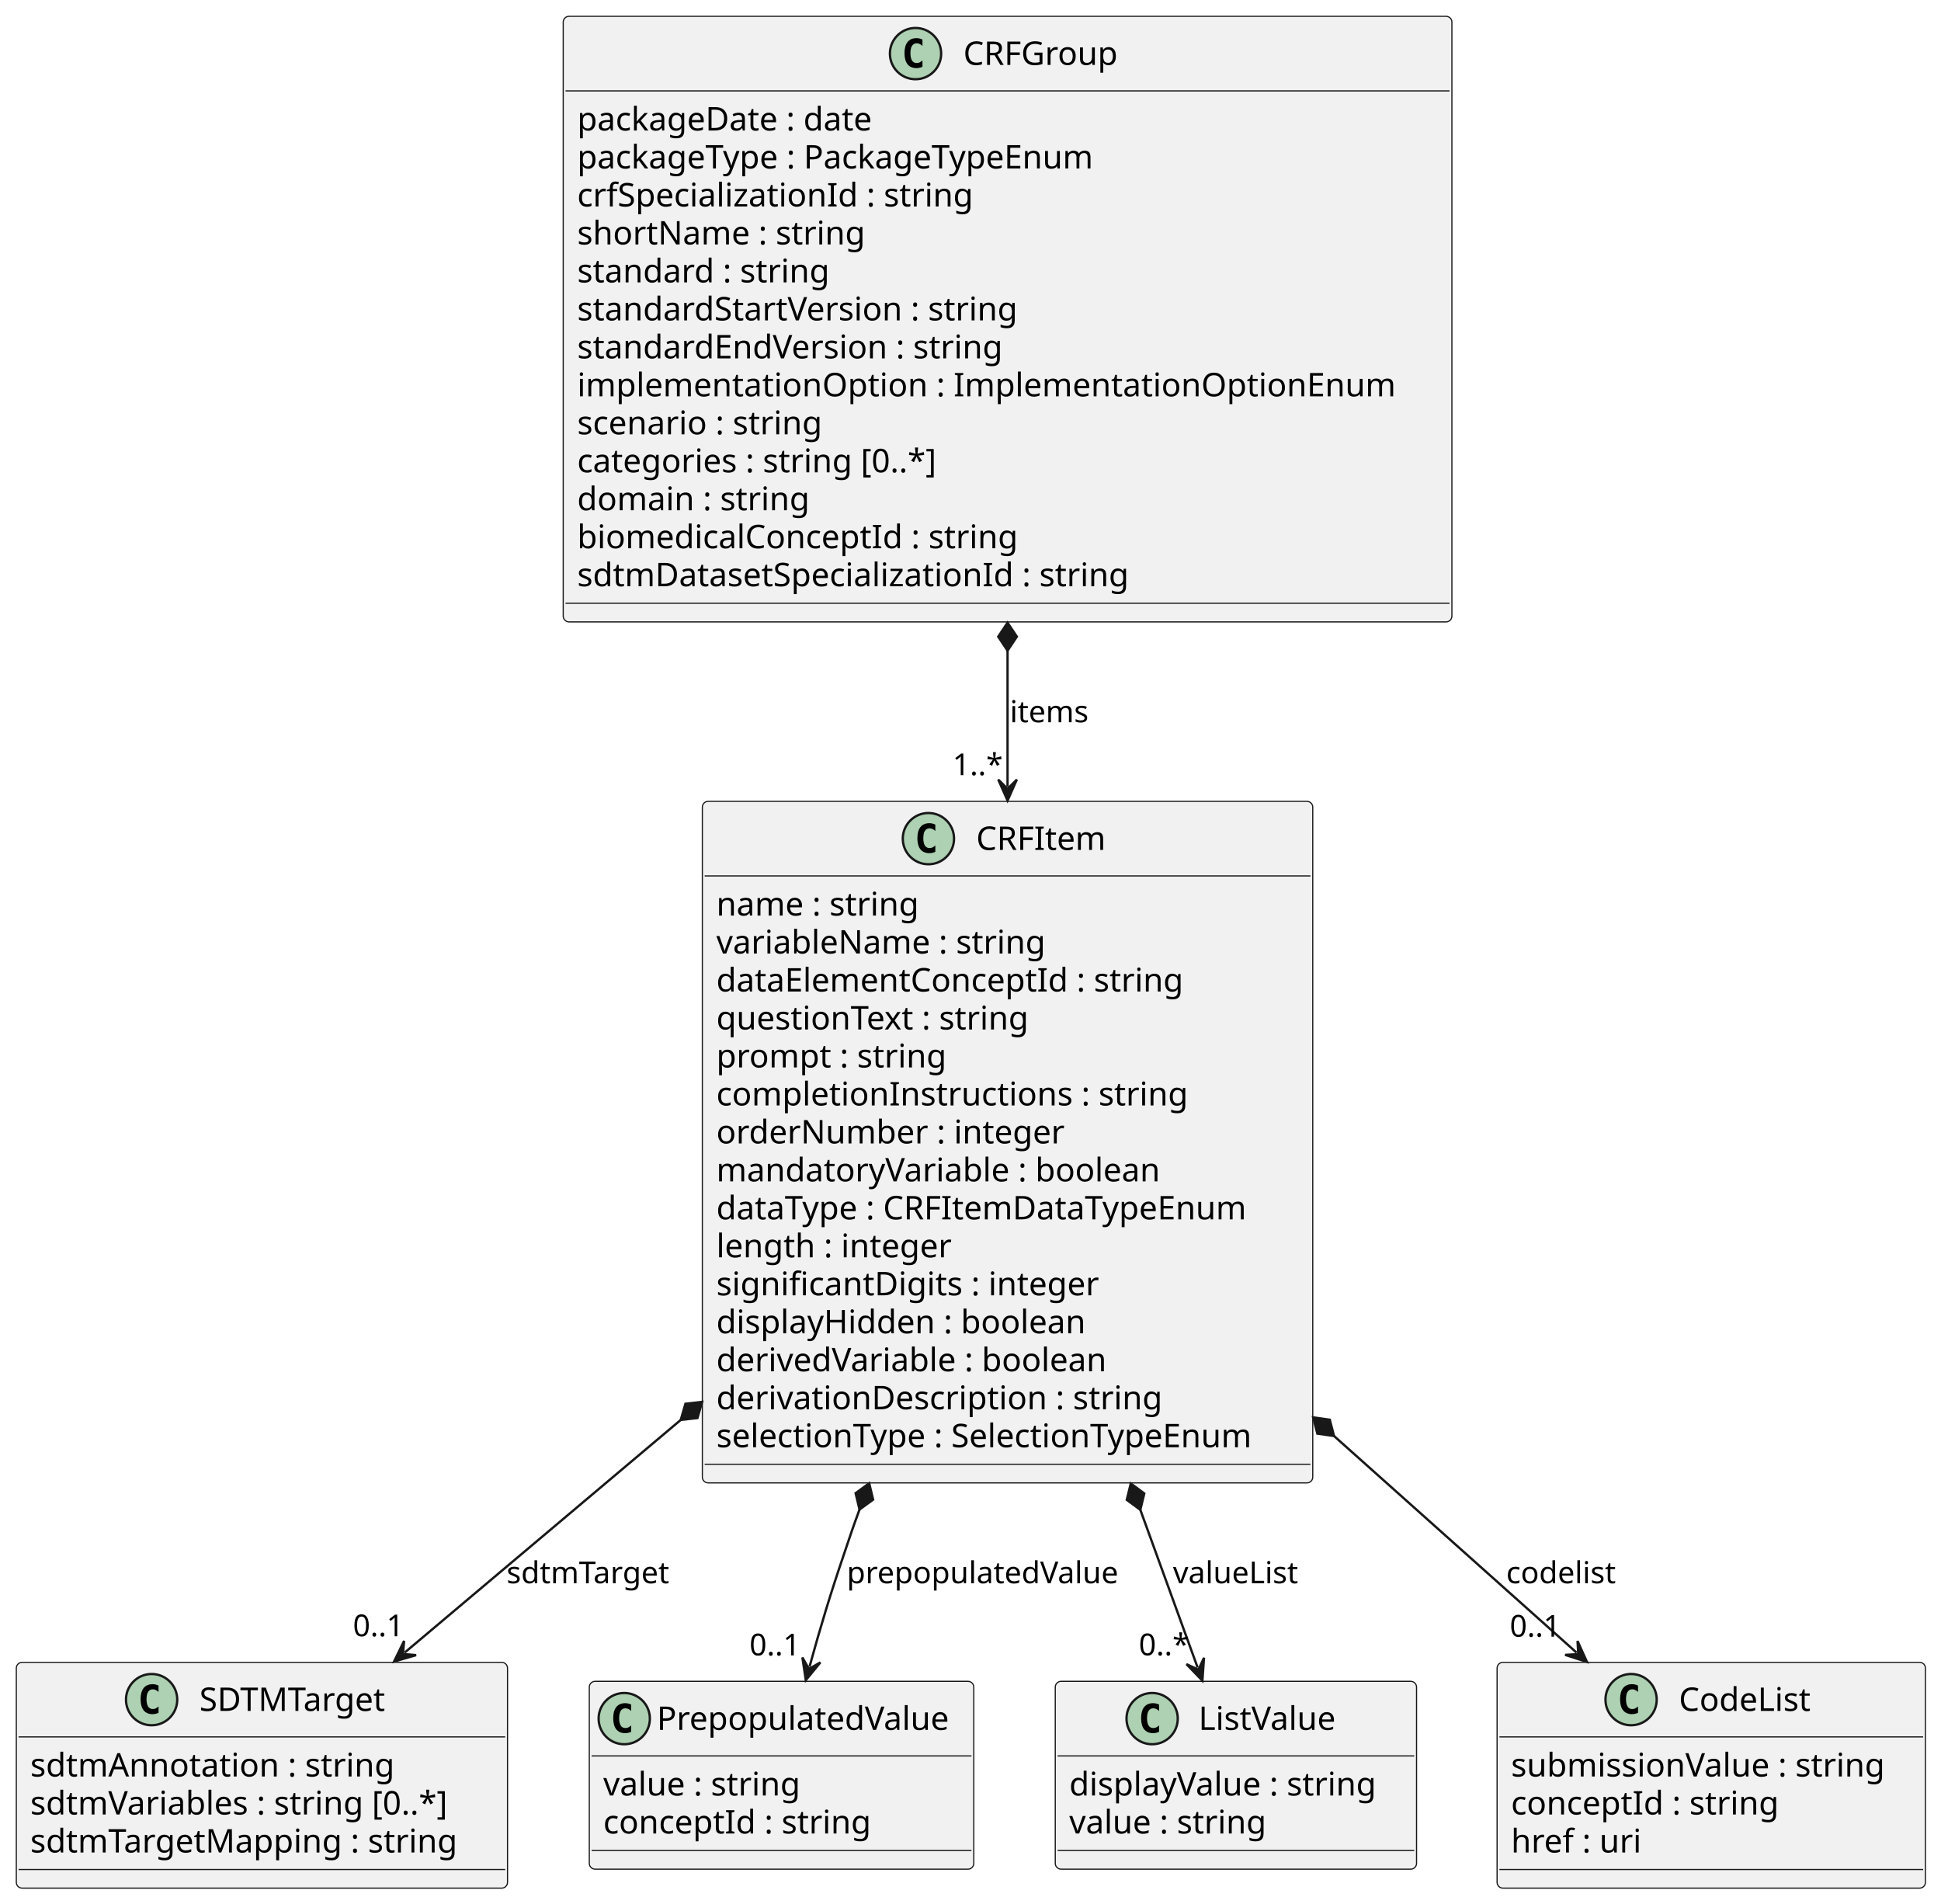
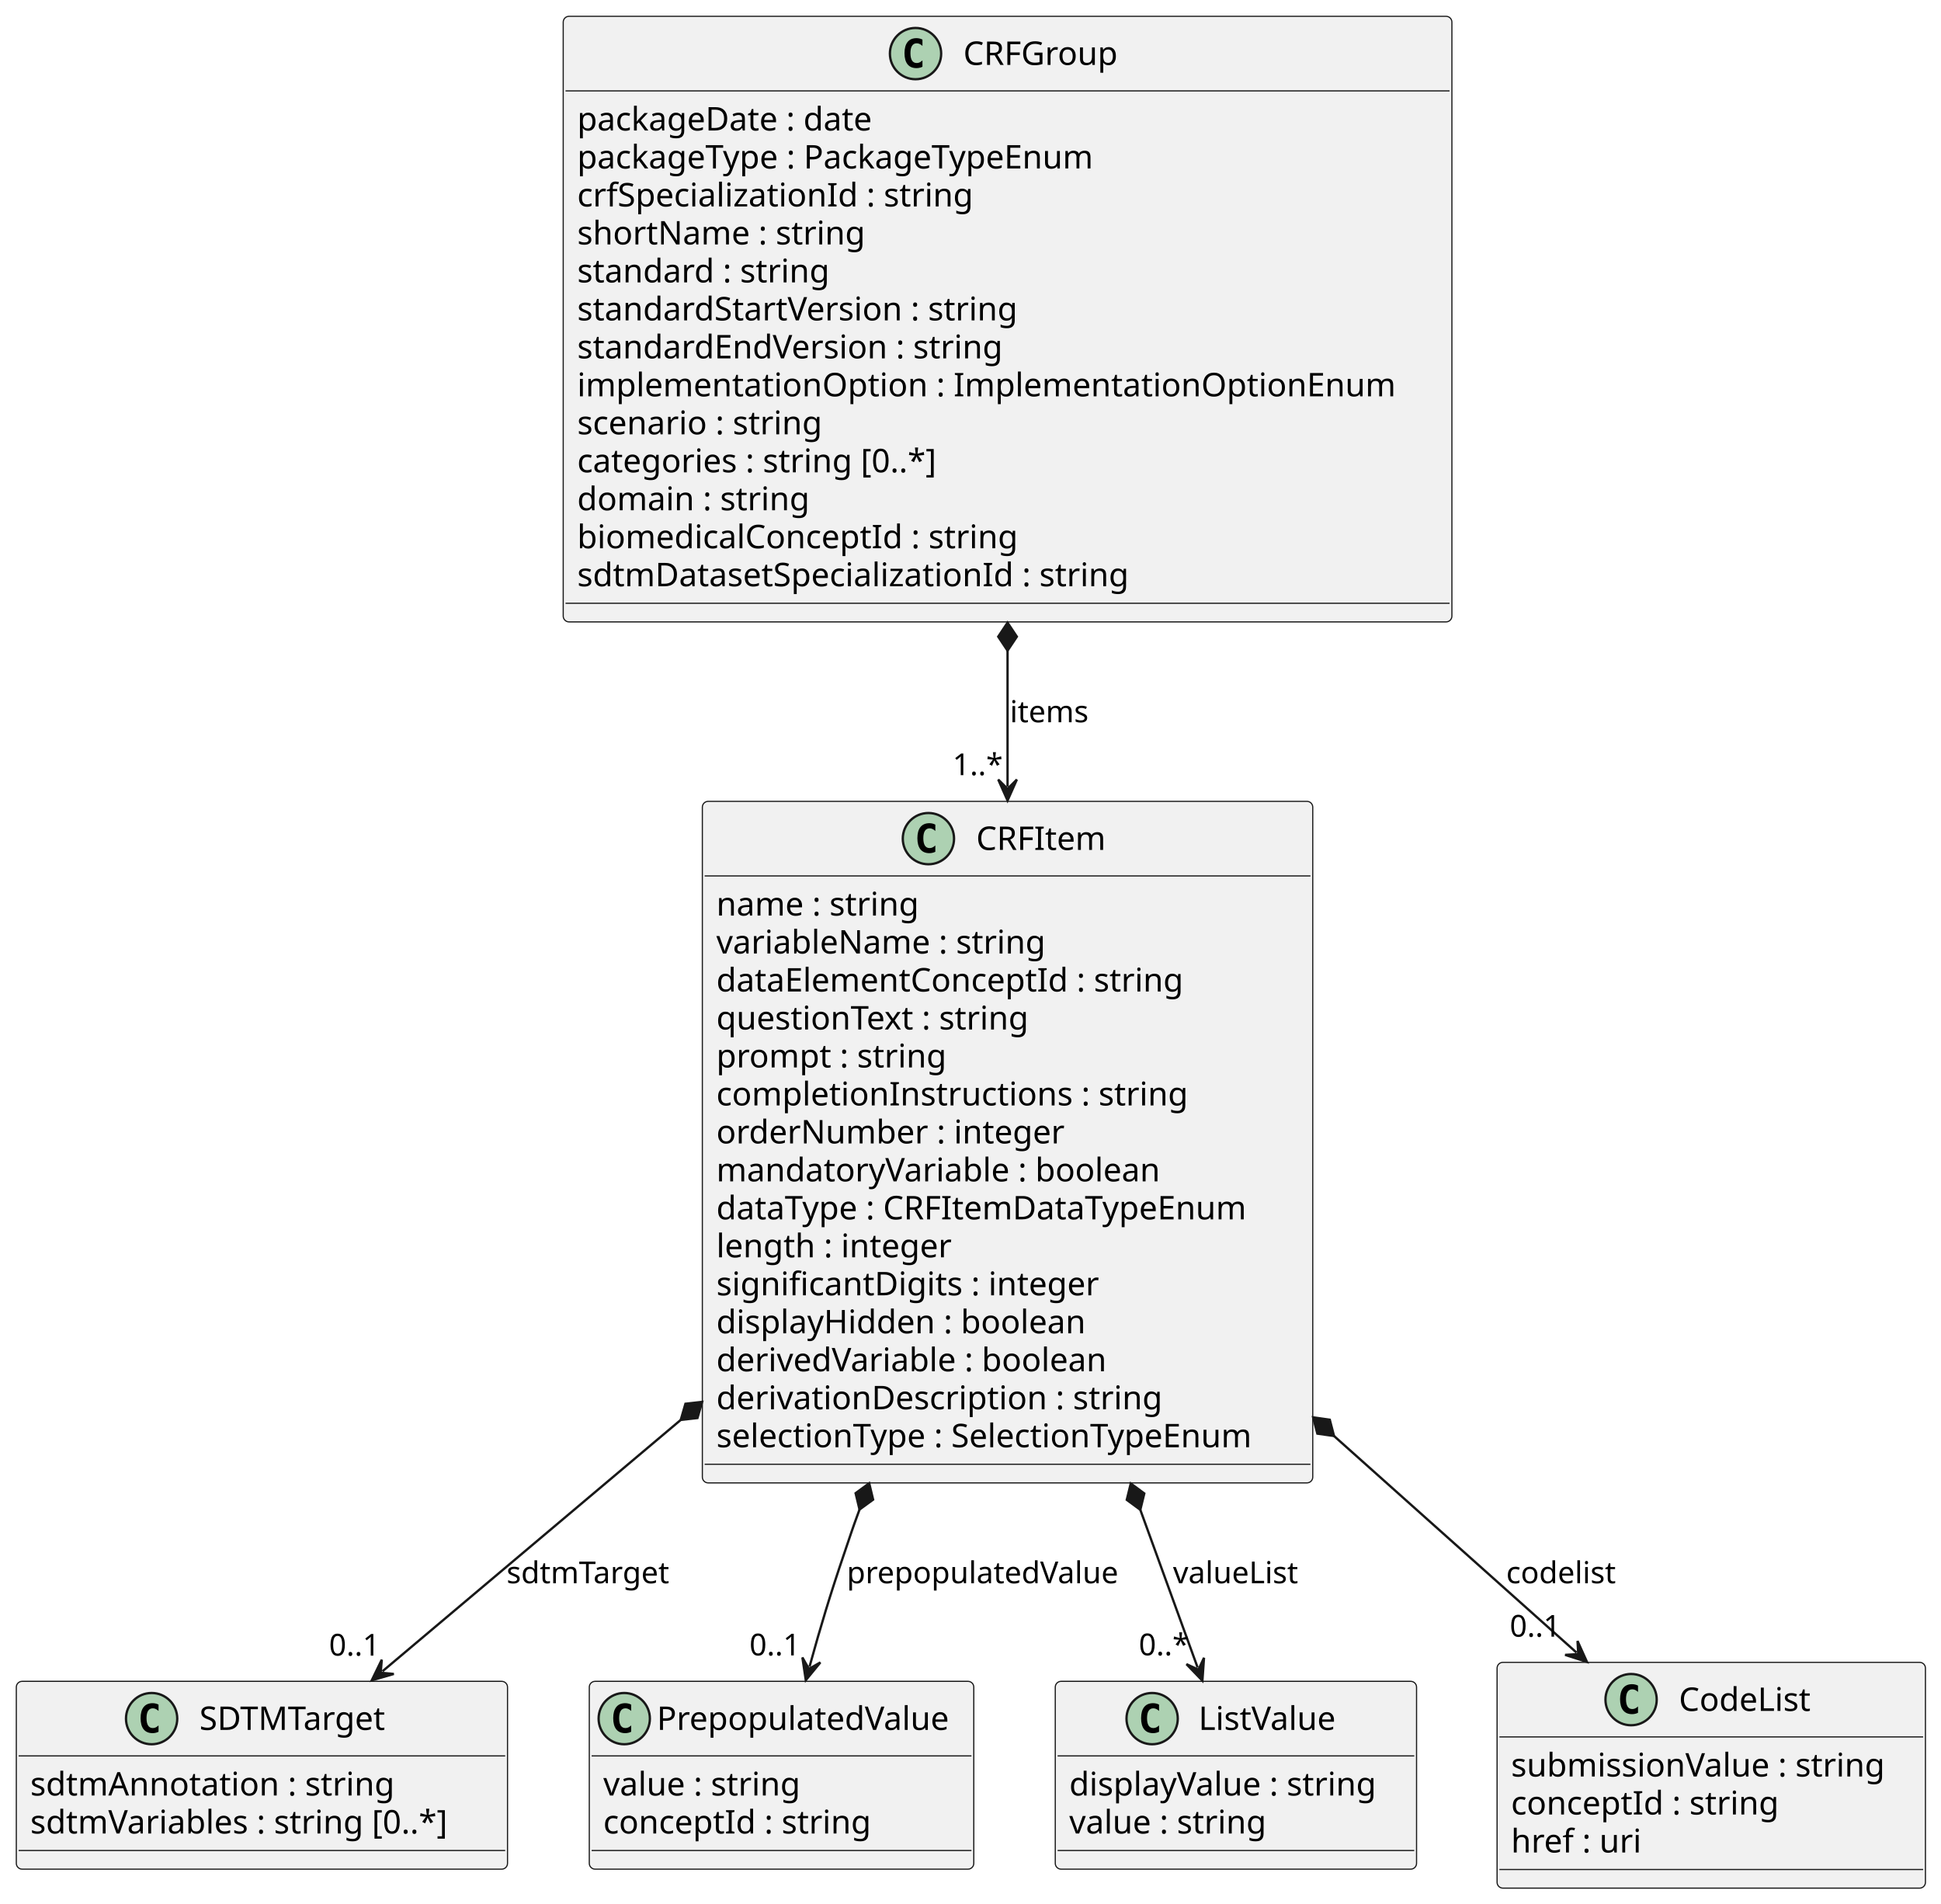
<svg xmlns="http://www.w3.org/2000/svg" xmlns:xlink="http://www.w3.org/1999/xlink" contentStyleType="text/css" data-diagram-type="CLASS" height="817px" preserveAspectRatio="none" style="width:833px;height:817px;background:#FFFFFF;" version="1.1" viewBox="0 0 833 817" width="833px" zoomAndPan="magnify">
  <defs />
  <g>
-     <a href="" target="_top" title="None" xlink:actuate="onRequest" xlink:href="" xlink:show="new" xlink:title="None" xlink:type="simple">
-       <g class="entity" data-entity="CRFItem" data-source-line="1" data-uid="ent0002" id="entity_CRFItem">
+     <g class="entity" data-qualified-name="CRFItem" data-source-line="1" id="ent0002">
+       <a href="" target="_top" title="None" xlink:actuate="onRequest" xlink:href="" xlink:show="new" xlink:title="None" xlink:type="simple">
        <rect fill="#F1F1F1" height="292.453" rx="2.5" ry="2.5" style="stroke:#181818;stroke-width:0.5;" width="261.963" x="301.42" y="343.86" />
        <ellipse cx="398.439" cy="359.86" fill="#ADD1B2" rx="11" ry="11" style="stroke:#181818;stroke-width:1;" />
        <path d="M401.408,365.501 Q400.83,365.798 400.189,365.938 Q399.548,366.094 398.845,366.094 Q396.345,366.094 395.017,364.454 Q393.705,362.798 393.705,359.673 Q393.705,356.548 395.017,354.891 Q396.345,353.235 398.845,353.235 Q399.548,353.235 400.189,353.391 Q400.845,353.548 401.408,353.844 L401.408,356.563 Q400.783,355.985 400.189,355.719 Q399.595,355.438 398.97,355.438 Q397.627,355.438 396.939,356.516 Q396.252,357.579 396.252,359.673 Q396.252,361.766 396.939,362.844 Q397.627,363.907 398.97,363.907 Q399.595,363.907 400.189,363.641 Q400.783,363.36 401.408,362.782 L401.408,365.501 Z " fill="#000000" />
        <text fill="#000000" font-family="sans-serif" font-size="14" lengthAdjust="spacing" textLength="59.425" x="418.939" y="364.707">CRFItem</text>
        <line style="stroke:#181818;stroke-width:0.5;" x1="302.42" x2="562.383" y1="375.86" y2="375.86" />
        <text fill="#000000" font-family="sans-serif" font-size="14" lengthAdjust="spacing" textLength="93.509" x="307.42" y="392.855">name : string</text>
        <text fill="#000000" font-family="sans-serif" font-size="14" lengthAdjust="spacing" textLength="151.587" x="307.42" y="409.152">variableName : string</text>
        <text fill="#000000" font-family="sans-serif" font-size="14" lengthAdjust="spacing" textLength="214.218" x="307.42" y="425.449">dataElementConceptId : string</text>
        <text fill="#000000" font-family="sans-serif" font-size="14" lengthAdjust="spacing" textLength="145.23" x="307.42" y="441.746">questionText : string</text>
        <text fill="#000000" font-family="sans-serif" font-size="14" lengthAdjust="spacing" textLength="105.027" x="307.42" y="458.043">prompt : string</text>
        <text fill="#000000" font-family="sans-serif" font-size="14" lengthAdjust="spacing" textLength="214.136" x="307.42" y="474.339">completionInstructions : string</text>
        <text fill="#000000" font-family="sans-serif" font-size="14" lengthAdjust="spacing" textLength="157.555" x="307.42" y="490.636">orderNumber : integer</text>
        <text fill="#000000" font-family="sans-serif" font-size="14" lengthAdjust="spacing" textLength="204.012" x="307.42" y="506.933">mandatoryVariable : boolean</text>
        <text fill="#000000" font-family="sans-serif" font-size="14" lengthAdjust="spacing" textLength="246.907" x="307.42" y="523.23">dataType : CRFItemDataTypeEnum</text>
        <text fill="#000000" font-family="sans-serif" font-size="14" lengthAdjust="spacing" textLength="108.363" x="307.42" y="539.527">length : integer</text>
        <text fill="#000000" font-family="sans-serif" font-size="14" lengthAdjust="spacing" textLength="176.258" x="307.42" y="555.824">significantDigits : integer</text>
        <text fill="#000000" font-family="sans-serif" font-size="14" lengthAdjust="spacing" textLength="168.977" x="307.42" y="572.121">displayHidden : boolean</text>
        <text fill="#000000" font-family="sans-serif" font-size="14" lengthAdjust="spacing" textLength="180.291" x="307.42" y="588.418">derivedVariable : boolean</text>
        <text fill="#000000" font-family="sans-serif" font-size="14" lengthAdjust="spacing" textLength="204.367" x="307.42" y="604.715">derivationDescription : string</text>
        <text fill="#000000" font-family="sans-serif" font-size="14" lengthAdjust="spacing" textLength="249.963" x="307.42" y="621.011">selectionType : SelectionTypeEnum</text>
        <line style="stroke:#181818;stroke-width:0.5;" x1="302.42" x2="562.383" y1="628.313" y2="628.313" />
-       </g>
-     </a>
-     <a href="" target="_top" title="None" xlink:actuate="onRequest" xlink:href="" xlink:show="new" xlink:title="None" xlink:type="simple">
-       <g class="entity" data-entity="SDTMTarget" data-source-line="18" data-uid="ent0003" id="entity_SDTMTarget">
-         <rect fill="#F1F1F1" height="96.891" rx="2.5" ry="2.5" style="stroke:#181818;stroke-width:0.5;" width="210.81" x="7" y="713.31" />
-         <ellipse cx="65.068" cy="729.31" fill="#ADD1B2" rx="11" ry="11" style="stroke:#181818;stroke-width:1;" />
-         <path d="M68.037,734.951 Q67.459,735.247 66.818,735.388 Q66.177,735.544 65.474,735.544 Q62.974,735.544 61.646,733.904 Q60.334,732.247 60.334,729.122 Q60.334,725.997 61.646,724.341 Q62.974,722.685 65.474,722.685 Q66.177,722.685 66.818,722.841 Q67.474,722.997 68.037,723.294 L68.037,726.013 Q67.412,725.435 66.818,725.169 Q66.224,724.888 65.599,724.888 Q64.255,724.888 63.568,725.966 Q62.88,727.029 62.88,729.122 Q62.88,731.216 63.568,732.294 Q64.255,733.357 65.599,733.357 Q66.224,733.357 66.818,733.091 Q67.412,732.81 68.037,732.232 L68.037,734.951 Z " fill="#000000" />
-         <text fill="#000000" font-family="sans-serif" font-size="14" lengthAdjust="spacing" textLength="86.174" x="85.568" y="734.157">SDTMTarget</text>
-         <line style="stroke:#181818;stroke-width:0.5;" x1="8" x2="216.81" y1="745.31" y2="745.31" />
-         <text fill="#000000" font-family="sans-serif" font-size="14" lengthAdjust="spacing" textLength="165.888" x="13" y="762.305">sdtmAnnotation : string</text>
-         <text fill="#000000" font-family="sans-serif" font-size="14" lengthAdjust="spacing" textLength="198.81" x="13" y="778.602">sdtmVariables : string  [0..*]</text>
-         <text fill="#000000" font-family="sans-serif" font-size="14" lengthAdjust="spacing" textLength="195.07" x="13" y="794.899">sdtmTargetMapping : string</text>
-         <line style="stroke:#181818;stroke-width:0.5;" x1="8" x2="216.81" y1="802.201" y2="802.201" />
-       </g>
-     </a>
-     <a href="" target="_top" title="None" xlink:actuate="onRequest" xlink:href="" xlink:show="new" xlink:title="None" xlink:type="simple">
-       <g class="entity" data-entity="PrepopulatedValue" data-source-line="24" data-uid="ent0005" id="entity_PrepopulatedValue">
+       </a>
+     </g>
+     <g class="entity" data-qualified-name="SDTMTarget" data-source-line="18" id="ent0003">
+       <a href="" target="_top" title="None" xlink:actuate="onRequest" xlink:href="" xlink:show="new" xlink:title="None" xlink:type="simple">
+         <rect fill="#F1F1F1" height="80.594" rx="2.5" ry="2.5" style="stroke:#181818;stroke-width:0.5;" width="210.81" x="7" y="721.46" />
+         <ellipse cx="65.068" cy="737.46" fill="#ADD1B2" rx="11" ry="11" style="stroke:#181818;stroke-width:1;" />
+         <path d="M68.037,743.101 Q67.459,743.398 66.818,743.538 Q66.177,743.694 65.474,743.694 Q62.974,743.694 61.646,742.054 Q60.334,740.398 60.334,737.273 Q60.334,734.148 61.646,732.491 Q62.974,730.835 65.474,730.835 Q66.177,730.835 66.818,730.991 Q67.474,731.148 68.037,731.444 L68.037,734.163 Q67.412,733.585 66.818,733.319 Q66.224,733.038 65.599,733.038 Q64.255,733.038 63.568,734.116 Q62.88,735.179 62.88,737.273 Q62.88,739.366 63.568,740.444 Q64.255,741.507 65.599,741.507 Q66.224,741.507 66.818,741.241 Q67.412,740.96 68.037,740.382 L68.037,743.101 Z " fill="#000000" />
+         <text fill="#000000" font-family="sans-serif" font-size="14" lengthAdjust="spacing" textLength="86.174" x="85.568" y="742.307">SDTMTarget</text>
+         <line style="stroke:#181818;stroke-width:0.5;" x1="8" x2="216.81" y1="753.46" y2="753.46" />
+         <text fill="#000000" font-family="sans-serif" font-size="14" lengthAdjust="spacing" textLength="165.888" x="13" y="770.455">sdtmAnnotation : string</text>
+         <text fill="#000000" font-family="sans-serif" font-size="14" lengthAdjust="spacing" textLength="198.81" x="13" y="786.752">sdtmVariables : string  [0..*]</text>
+         <line style="stroke:#181818;stroke-width:0.5;" x1="8" x2="216.81" y1="794.054" y2="794.054" />
+       </a>
+     </g>
+     <g class="entity" data-qualified-name="PrepopulatedValue" data-source-line="23" id="ent0005">
+       <a href="" target="_top" title="None" xlink:actuate="onRequest" xlink:href="" xlink:show="new" xlink:title="None" xlink:type="simple">
        <rect fill="#F1F1F1" height="80.594" rx="2.5" ry="2.5" style="stroke:#181818;stroke-width:0.5;" width="165.014" x="252.9" y="721.46" />
        <ellipse cx="267.9" cy="737.46" fill="#ADD1B2" rx="11" ry="11" style="stroke:#181818;stroke-width:1;" />
        <path d="M270.869,743.101 Q270.291,743.398 269.65,743.538 Q269.009,743.694 268.306,743.694 Q265.806,743.694 264.478,742.054 Q263.166,740.398 263.166,737.273 Q263.166,734.148 264.478,732.491 Q265.806,730.835 268.306,730.835 Q269.009,730.835 269.65,730.991 Q270.306,731.148 270.869,731.444 L270.869,734.163 Q270.244,733.585 269.65,733.319 Q269.056,733.038 268.431,733.038 Q267.087,733.038 266.4,734.116 Q265.712,735.179 265.712,737.273 Q265.712,739.366 266.4,740.444 Q267.087,741.507 268.431,741.507 Q269.056,741.507 269.65,741.241 Q270.244,740.96 270.869,740.382 L270.869,743.101 Z " fill="#000000" />
        <text fill="#000000" font-family="sans-serif" font-size="14" lengthAdjust="spacing" textLength="133.014" x="281.9" y="742.307">PrepopulatedValue</text>
        <line style="stroke:#181818;stroke-width:0.5;" x1="253.9" x2="416.914" y1="753.46" y2="753.46" />
        <text fill="#000000" font-family="sans-serif" font-size="14" lengthAdjust="spacing" textLength="92.046" x="258.9" y="770.455">value : string</text>
        <text fill="#000000" font-family="sans-serif" font-size="14" lengthAdjust="spacing" textLength="122.644" x="258.9" y="786.752">conceptId : string</text>
        <line style="stroke:#181818;stroke-width:0.5;" x1="253.9" x2="416.914" y1="794.054" y2="794.054" />
-       </g>
-     </a>
-     <a href="" target="_top" title="None" xlink:actuate="onRequest" xlink:href="" xlink:show="new" xlink:title="None" xlink:type="simple">
-       <g class="entity" data-entity="ListValue" data-source-line="29" data-uid="ent0007" id="entity_ListValue">
+       </a>
+     </g>
+     <g class="entity" data-qualified-name="ListValue" data-source-line="28" id="ent0007">
+       <a href="" target="_top" title="None" xlink:actuate="onRequest" xlink:href="" xlink:show="new" xlink:title="None" xlink:type="simple">
        <rect fill="#F1F1F1" height="80.594" rx="2.5" ry="2.5" style="stroke:#181818;stroke-width:0.5;" width="155.049" x="452.88" y="721.46" />
        <ellipse cx="494.45" cy="737.46" fill="#ADD1B2" rx="11" ry="11" style="stroke:#181818;stroke-width:1;" />
        <path d="M497.418,743.101 Q496.84,743.398 496.2,743.538 Q495.559,743.694 494.856,743.694 Q492.356,743.694 491.028,742.054 Q489.715,740.398 489.715,737.273 Q489.715,734.148 491.028,732.491 Q492.356,730.835 494.856,730.835 Q495.559,730.835 496.2,730.991 Q496.856,731.148 497.418,731.444 L497.418,734.163 Q496.793,733.585 496.2,733.319 Q495.606,733.038 494.981,733.038 Q493.637,733.038 492.95,734.116 Q492.262,735.179 492.262,737.273 Q492.262,739.366 492.95,740.444 Q493.637,741.507 494.981,741.507 Q495.606,741.507 496.2,741.241 Q496.793,740.96 497.418,740.382 L497.418,743.101 Z " fill="#000000" />
        <text fill="#000000" font-family="sans-serif" font-size="14" lengthAdjust="spacing" textLength="64.005" x="514.354" y="742.307">ListValue</text>
        <line style="stroke:#181818;stroke-width:0.5;" x1="453.88" x2="606.929" y1="753.46" y2="753.46" />
        <text fill="#000000" font-family="sans-serif" font-size="14" lengthAdjust="spacing" textLength="143.049" x="458.88" y="770.455">displayValue : string</text>
        <text fill="#000000" font-family="sans-serif" font-size="14" lengthAdjust="spacing" textLength="92.046" x="458.88" y="786.752">value : string</text>
        <line style="stroke:#181818;stroke-width:0.5;" x1="453.88" x2="606.929" y1="794.054" y2="794.054" />
-       </g>
-     </a>
-     <a href="" target="_top" title="None" xlink:actuate="onRequest" xlink:href="" xlink:show="new" xlink:title="None" xlink:type="simple">
-       <g class="entity" data-entity="CodeList" data-source-line="34" data-uid="ent0009" id="entity_CodeList">
+       </a>
+     </g>
+     <g class="entity" data-qualified-name="CodeList" data-source-line="33" id="ent0009">
+       <a href="" target="_top" title="None" xlink:actuate="onRequest" xlink:href="" xlink:show="new" xlink:title="None" xlink:type="simple">
        <rect fill="#F1F1F1" height="96.891" rx="2.5" ry="2.5" style="stroke:#181818;stroke-width:0.5;" width="183.835" x="642.49" y="713.31" />
        <ellipse cx="700.001" cy="729.31" fill="#ADD1B2" rx="11" ry="11" style="stroke:#181818;stroke-width:1;" />
        <path d="M702.97,734.951 Q702.391,735.247 701.751,735.388 Q701.11,735.544 700.407,735.544 Q697.907,735.544 696.579,733.904 Q695.266,732.247 695.266,729.122 Q695.266,725.997 696.579,724.341 Q697.907,722.685 700.407,722.685 Q701.11,722.685 701.751,722.841 Q702.407,722.997 702.97,723.294 L702.97,726.013 Q702.345,725.435 701.751,725.169 Q701.157,724.888 700.532,724.888 Q699.188,724.888 698.501,725.966 Q697.813,727.029 697.813,729.122 Q697.813,731.216 698.501,732.294 Q699.188,733.357 700.532,733.357 Q701.157,733.357 701.751,733.091 Q702.345,732.81 702.97,732.232 L702.97,734.951 Z " fill="#000000" />
        <text fill="#000000" font-family="sans-serif" font-size="14" lengthAdjust="spacing" textLength="60.313" x="720.501" y="734.157">CodeList</text>
        <line style="stroke:#181818;stroke-width:0.5;" x1="643.49" x2="825.325" y1="745.31" y2="745.31" />
        <text fill="#000000" font-family="sans-serif" font-size="14" lengthAdjust="spacing" textLength="171.835" x="648.49" y="762.305">submissionValue : string</text>
        <text fill="#000000" font-family="sans-serif" font-size="14" lengthAdjust="spacing" textLength="122.644" x="648.49" y="778.602">conceptId : string</text>
        <text fill="#000000" font-family="sans-serif" font-size="14" lengthAdjust="spacing" textLength="60.307" x="648.49" y="794.899">href : uri</text>
        <line style="stroke:#181818;stroke-width:0.5;" x1="643.49" x2="825.325" y1="802.201" y2="802.201" />
-       </g>
-     </a>
-     <a href="" target="_top" title="None" xlink:actuate="onRequest" xlink:href="" xlink:show="new" xlink:title="None" xlink:type="simple">
-       <g class="entity" data-entity="CRFGroup" data-source-line="40" data-uid="ent0011" id="entity_CRFGroup">
+       </a>
+     </g>
+     <g class="entity" data-qualified-name="CRFGroup" data-source-line="39" id="ent0011">
+       <a href="" target="_top" title="None" xlink:actuate="onRequest" xlink:href="" xlink:show="new" xlink:title="None" xlink:type="simple">
        <rect fill="#F1F1F1" height="259.859" rx="2.5" ry="2.5" style="stroke:#181818;stroke-width:0.5;" width="381.387" x="241.71" y="7" />
        <ellipse cx="392.911" cy="23" fill="#ADD1B2" rx="11" ry="11" style="stroke:#181818;stroke-width:1;" />
        <path d="M395.879,28.641 Q395.301,28.938 394.661,29.078 Q394.02,29.234 393.317,29.234 Q390.817,29.234 389.489,27.594 Q388.176,25.938 388.176,22.812 Q388.176,19.688 389.489,18.031 Q390.817,16.375 393.317,16.375 Q394.02,16.375 394.661,16.531 Q395.317,16.688 395.879,16.984 L395.879,19.703 Q395.254,19.125 394.661,18.859 Q394.067,18.578 393.442,18.578 Q392.098,18.578 391.411,19.656 Q390.723,20.719 390.723,22.812 Q390.723,24.906 391.411,25.984 Q392.098,27.047 393.442,27.047 Q394.067,27.047 394.661,26.781 Q395.254,26.5 395.879,25.922 L395.879,28.641 Z " fill="#000000" />
        <text fill="#000000" font-family="sans-serif" font-size="14" lengthAdjust="spacing" textLength="70.485" x="413.411" y="27.847">CRFGroup</text>
        <line style="stroke:#181818;stroke-width:0.5;" x1="242.71" x2="622.097" y1="39" y2="39" />
        <text fill="#000000" font-family="sans-serif" font-size="14" lengthAdjust="spacing" textLength="137.997" x="247.71" y="55.995">packageDate : date</text>
        <text fill="#000000" font-family="sans-serif" font-size="14" lengthAdjust="spacing" textLength="240.775" x="247.71" y="72.292">packageType : PackageTypeEnum</text>
        <text fill="#000000" font-family="sans-serif" font-size="14" lengthAdjust="spacing" textLength="182.28" x="247.71" y="88.589">crfSpecializationId : string</text>
        <text fill="#000000" font-family="sans-serif" font-size="14" lengthAdjust="spacing" textLength="131.086" x="247.71" y="104.886">shortName : string</text>
        <text fill="#000000" font-family="sans-serif" font-size="14" lengthAdjust="spacing" textLength="116.149" x="247.71" y="121.183">standard : string</text>
        <text fill="#000000" font-family="sans-serif" font-size="14" lengthAdjust="spacing" textLength="202.918" x="247.71" y="137.48">standardStartVersion : string</text>
        <text fill="#000000" font-family="sans-serif" font-size="14" lengthAdjust="spacing" textLength="195.323" x="247.71" y="153.776">standardEndVersion : string</text>
        <text fill="#000000" font-family="sans-serif" font-size="14" lengthAdjust="spacing" textLength="369.387" x="247.71" y="170.073">implementationOption : ImplementationOptionEnum</text>
        <text fill="#000000" font-family="sans-serif" font-size="14" lengthAdjust="spacing" textLength="113.073" x="247.71" y="186.37">scenario : string</text>
        <text fill="#000000" font-family="sans-serif" font-size="14" lengthAdjust="spacing" textLength="171.821" x="247.71" y="202.667">categories : string  [0..*]</text>
        <text fill="#000000" font-family="sans-serif" font-size="14" lengthAdjust="spacing" textLength="106.237" x="247.71" y="218.964">domain : string</text>
        <text fill="#000000" font-family="sans-serif" font-size="14" lengthAdjust="spacing" textLength="201.257" x="247.71" y="235.261">biomedicalConceptId : string</text>
        <text fill="#000000" font-family="sans-serif" font-size="14" lengthAdjust="spacing" textLength="254.03" x="247.71" y="251.558">sdtmDatasetSpecializationId : string</text>
        <line style="stroke:#181818;stroke-width:0.5;" x1="242.71" x2="622.097" y1="258.859" y2="258.859" />
-       </g>
-     </a>
-     <g class="link" data-entity-1="CRFItem" data-entity-2="SDTMTarget" data-source-line="23" data-uid="lnk4" id="link_CRFItem_SDTMTarget">
-       <path codeLine="23" d="M292.153,609.282 C246.063,648.112 210.428,678.143 173.708,709.093" fill="none" id="CRFItem-SDTMTarget" style="stroke:#181818;stroke-width:1;" />
+       </a>
+     </g>
+     <g class="link" data-entity-1="ent0002" data-entity-2="ent0003" data-link-type="composition" data-source-line="22" id="lnk4">
+       <path codeLine="22" d="M292.153,609.282 C241.923,651.602 201.529,685.654 164.129,717.164" fill="none" id="CRFItem-SDTMTarget" style="stroke:#181818;stroke-width:1;" />
      <polygon fill="#181818" points="301.33,601.55,294.164,602.357,292.153,609.282,299.319,608.475,301.33,601.55" style="stroke:#181818;stroke-width:1;" />
-       <polygon fill="#181818" points="169.12,712.96,178.579,710.218,172.943,709.738,173.424,704.101,169.12,712.96" style="stroke:#181818;stroke-width:1;" />
+       <polygon fill="#181818" points="159.54,721.03,169,718.29,163.364,717.808,163.845,712.172,159.54,721.03" style="stroke:#181818;stroke-width:1;" />
      <text fill="#000000" font-family="sans-serif" font-size="13" lengthAdjust="spacing" textLength="75.385" x="217.4" y="679.377">sdtmTarget</text>
-       <text fill="#000000" font-family="sans-serif" font-size="13" lengthAdjust="spacing" textLength="24.807" x="151.465" y="702.12">0..1</text>
+       <text fill="#000000" font-family="sans-serif" font-size="13" lengthAdjust="spacing" textLength="24.807" x="141.204" y="710.421">0..1</text>
    </g>
-     <g class="link" data-entity-1="CRFItem" data-entity-2="PrepopulatedValue" data-source-line="28" data-uid="lnk6" id="link_CRFItem_PrepopulatedValue">
-       <path codeLine="28" d="M368.878,647.732 C365.178,657.792 365.74,656.54 362.4,666.31 C356.34,684.06 352.095,698.206 347.415,715.176" fill="none" id="CRFItem-PrepopulatedValue" style="stroke:#181818;stroke-width:1;" />
+     <g class="link" data-entity-1="ent0002" data-entity-2="ent0005" data-link-type="composition" data-source-line="27" id="lnk6">
+       <path codeLine="27" d="M368.878,647.732 C365.178,657.792 365.74,656.54 362.4,666.31 C356.34,684.06 352.095,698.206 347.415,715.176" fill="none" id="CRFItem-PrepopulatedValue" style="stroke:#181818;stroke-width:1;" />
      <polygon fill="#181818" points="373.02,636.47,367.195,640.721,368.878,647.732,374.703,643.482,373.02,636.47" style="stroke:#181818;stroke-width:1;" />
      <polygon fill="#181818" points="345.82,720.96,352.069,713.347,347.149,716.14,344.357,711.221,345.82,720.96" style="stroke:#181818;stroke-width:1;" />
      <text fill="#000000" font-family="sans-serif" font-size="13" lengthAdjust="spacing" textLength="123.925" x="363.4" y="679.377">prepopulatedValue</text>
      <text fill="#000000" font-family="sans-serif" font-size="13" lengthAdjust="spacing" textLength="24.807" x="321.631" y="710.34">0..1</text>
    </g>
-     <g class="link" data-entity-1="CRFItem" data-entity-2="ListValue" data-source-line="33" data-uid="lnk8" id="link_CRFItem_ListValue">
-       <path codeLine="33" d="M489.376,647.849 C500.716,679.079 505.641,692.611 513.971,715.541" fill="none" id="CRFItem-ListValue" style="stroke:#181818;stroke-width:1;" />
+     <g class="link" data-entity-1="ent0002" data-entity-2="ent0007" data-link-type="composition" data-source-line="32" id="lnk8">
+       <path codeLine="32" d="M489.376,647.849 C500.716,679.079 505.641,692.611 513.971,715.541" fill="none" id="CRFItem-ListValue" style="stroke:#181818;stroke-width:1;" />
      <polygon fill="#181818" points="485.28,636.57,483.568,643.575,489.376,647.849,491.088,640.845,485.28,636.57" style="stroke:#181818;stroke-width:1;" />
      <polygon fill="#181818" points="516.02,721.18,516.707,711.355,514.313,716.481,509.187,714.087,516.02,721.18" style="stroke:#181818;stroke-width:1;" />
      <text fill="#000000" font-family="sans-serif" font-size="13" lengthAdjust="spacing" textLength="58.233" x="503.4" y="679.377">valueList</text>
      <text fill="#000000" font-family="sans-serif" font-size="13" lengthAdjust="spacing" textLength="23.036" x="488.736" y="710.295">0..*</text>
    </g>
-     <g class="link" data-entity-1="CRFItem" data-entity-2="CodeList" data-source-line="39" data-uid="lnk10" id="link_CRFItem_CodeList">
-       <path codeLine="39" d="M572.501,616.183 C613.891,653.143 643.875,679.914 676.585,709.124" fill="none" id="CRFItem-CodeList" style="stroke:#181818;stroke-width:1;" />
+     <g class="link" data-entity-1="ent0002" data-entity-2="ent0009" data-link-type="composition" data-source-line="38" id="lnk10">
+       <path codeLine="38" d="M572.501,616.183 C613.891,653.143 643.875,679.914 676.585,709.124" fill="none" id="CRFItem-CodeList" style="stroke:#181818;stroke-width:1;" />
      <polygon fill="#181818" points="563.55,608.19,565.361,615.17,572.501,616.183,570.69,609.203,563.55,608.19" style="stroke:#181818;stroke-width:1;" />
      <polygon fill="#181818" points="681.06,713.12,677.011,704.142,677.331,709.79,671.683,710.109,681.06,713.12" style="stroke:#181818;stroke-width:1;" />
      <text fill="#000000" font-family="sans-serif" font-size="13" lengthAdjust="spacing" textLength="50.445" x="646.4" y="679.377">codelist</text>
      <text fill="#000000" font-family="sans-serif" font-size="13" lengthAdjust="spacing" textLength="24.807" x="647.927" y="702.302">0..1</text>
    </g>
-     <g class="link" data-entity-1="CRFGroup" data-entity-2="CRFItem" data-source-line="55" data-uid="lnk12" id="link_CRFGroup_CRFItem">
-       <path codeLine="55" d="M432.4,279.19 C432.4,304.02 432.4,312.19 432.4,337.5" fill="none" id="CRFGroup-CRFItem" style="stroke:#181818;stroke-width:1;" />
+     <g class="link" data-entity-1="ent0011" data-entity-2="ent0002" data-link-type="composition" data-source-line="54" id="lnk12">
+       <path codeLine="54" d="M432.4,279.19 C432.4,304.02 432.4,312.19 432.4,337.5" fill="none" id="CRFGroup-CRFItem" style="stroke:#181818;stroke-width:1;" />
      <polygon fill="#181818" points="432.4,267.19,428.4,273.19,432.4,279.19,436.4,273.19,432.4,267.19" style="stroke:#181818;stroke-width:1;" />
      <polygon fill="#181818" points="432.4,343.5,436.4,334.5,432.4,338.5,428.4,334.5,432.4,343.5" style="stroke:#181818;stroke-width:1;" />
      <text fill="#000000" font-family="sans-serif" font-size="13" lengthAdjust="spacing" textLength="36.144" x="433.4" y="309.927">items</text>
      <text fill="#000000" font-family="sans-serif" font-size="13" lengthAdjust="spacing" textLength="23.036" x="408.808" y="332.625">1..*</text>
    </g>
  </g>
</svg>
